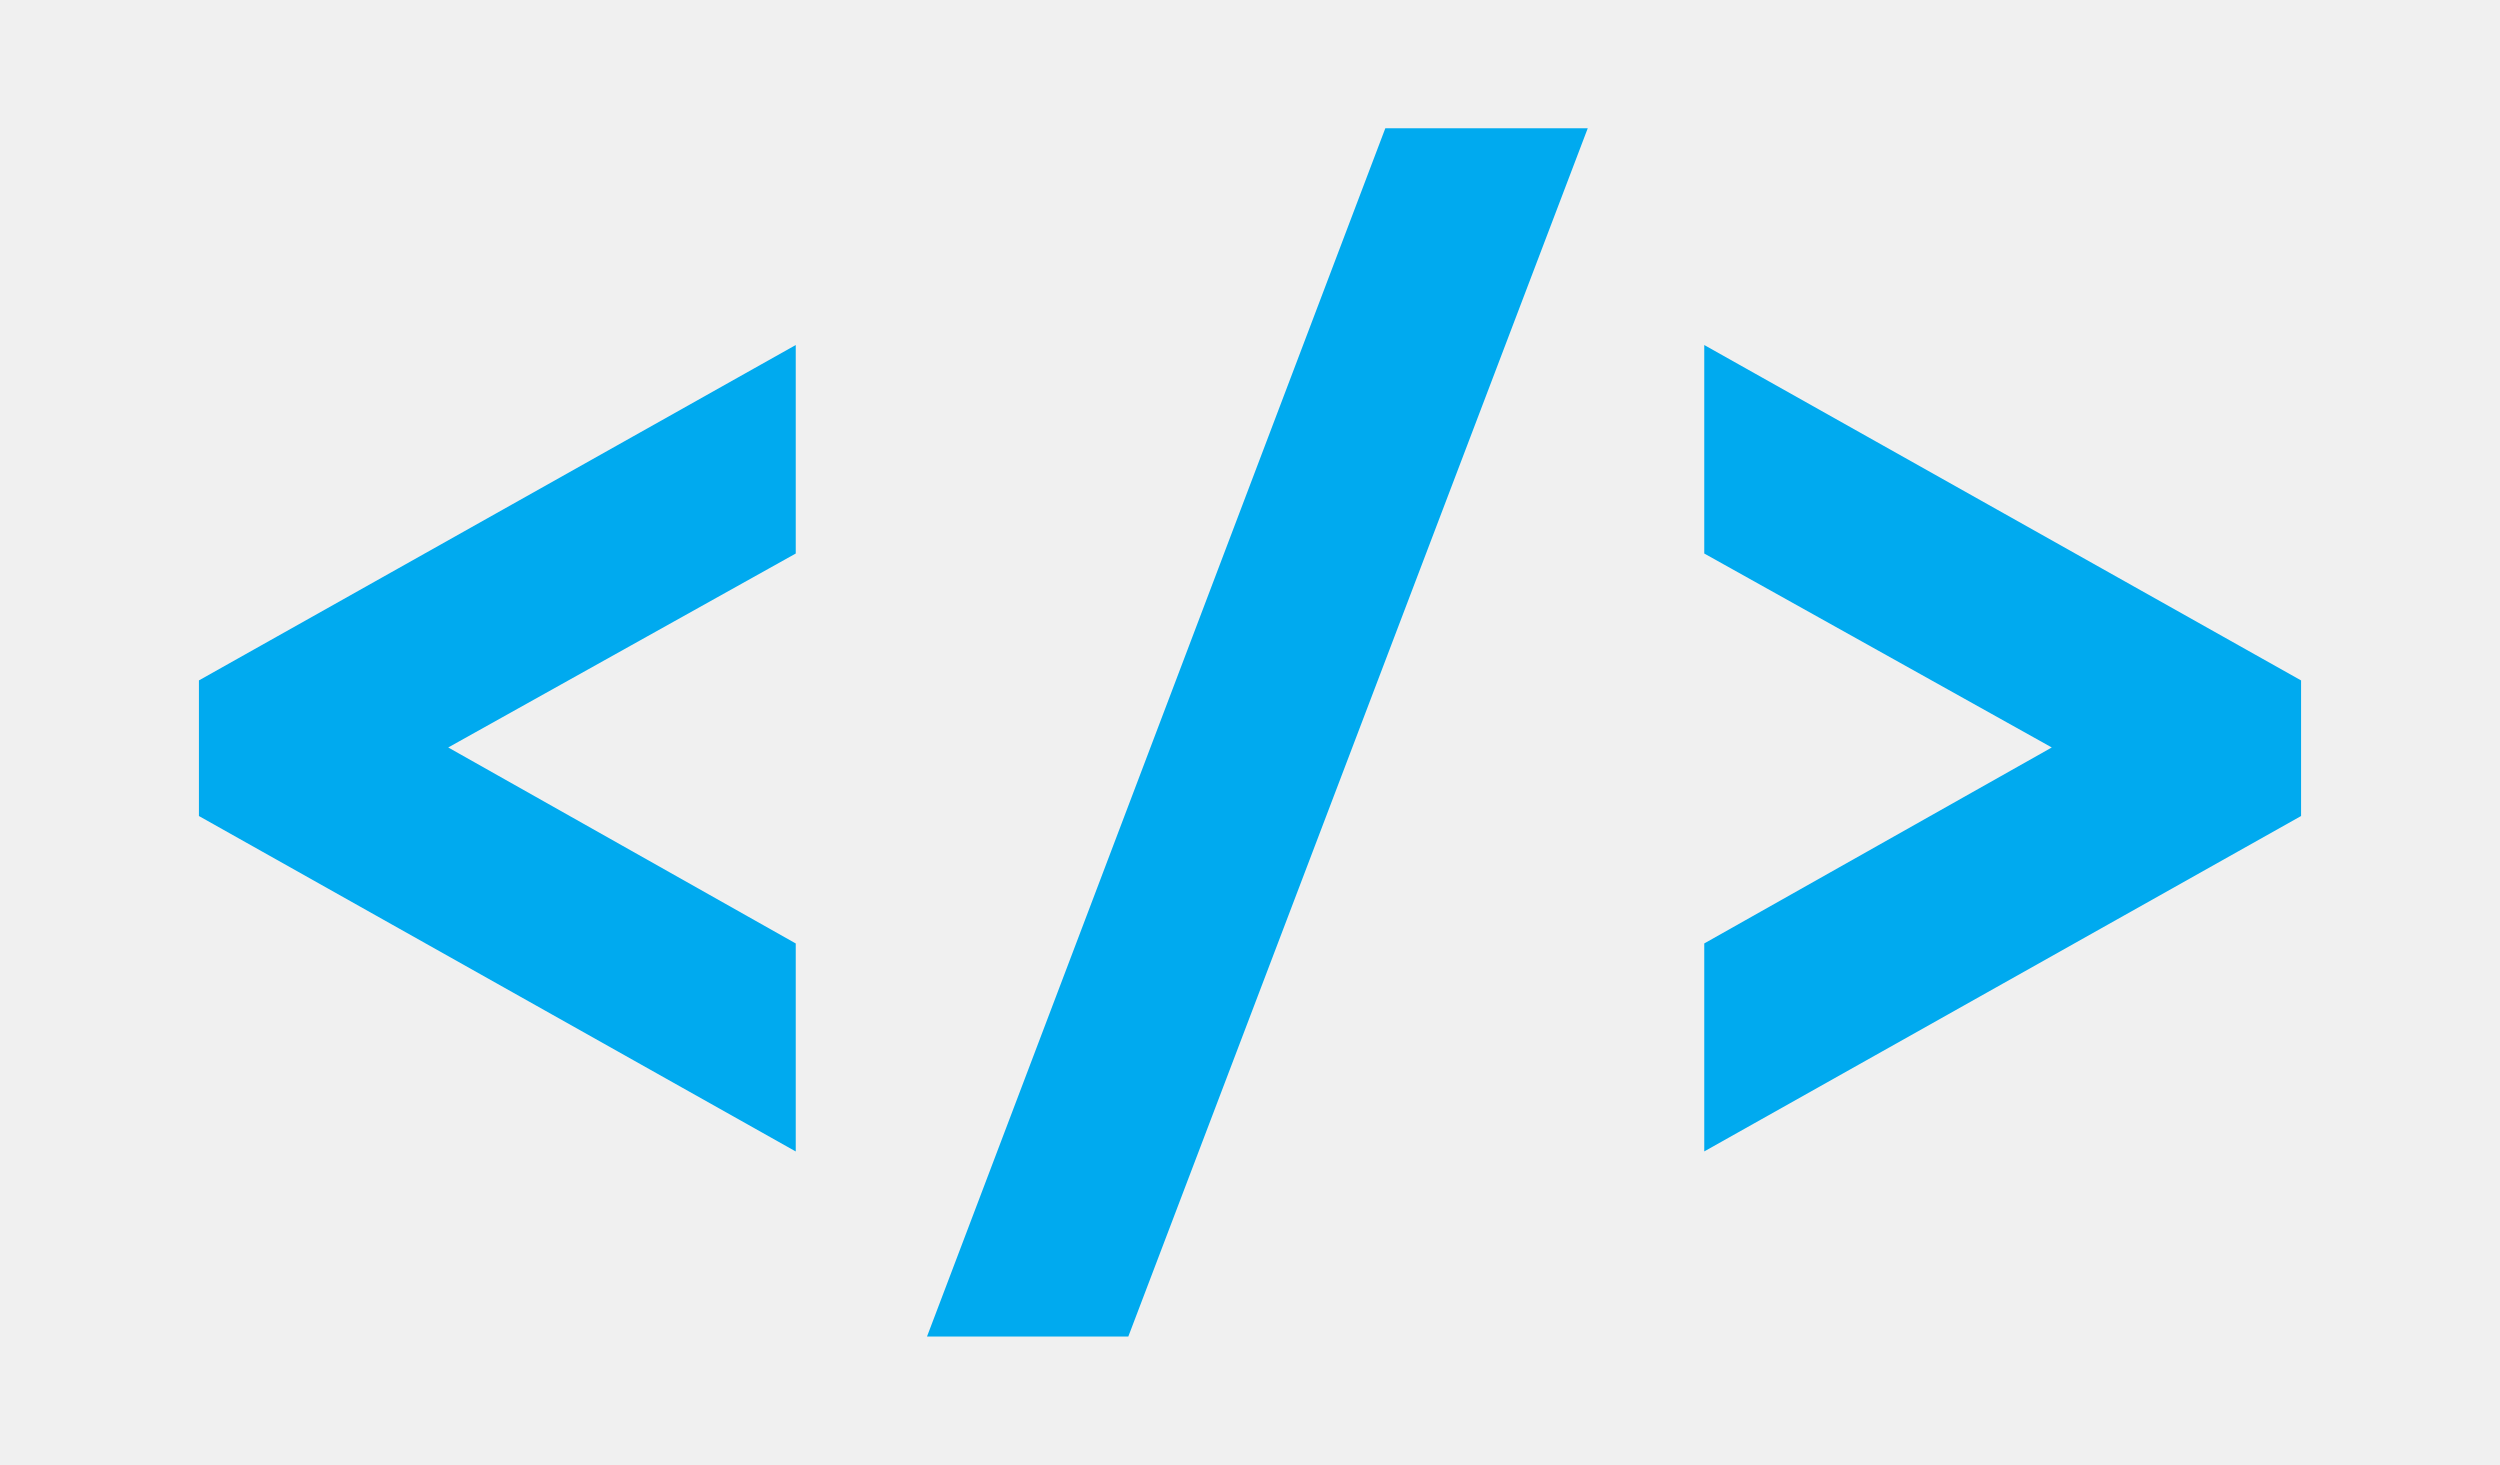
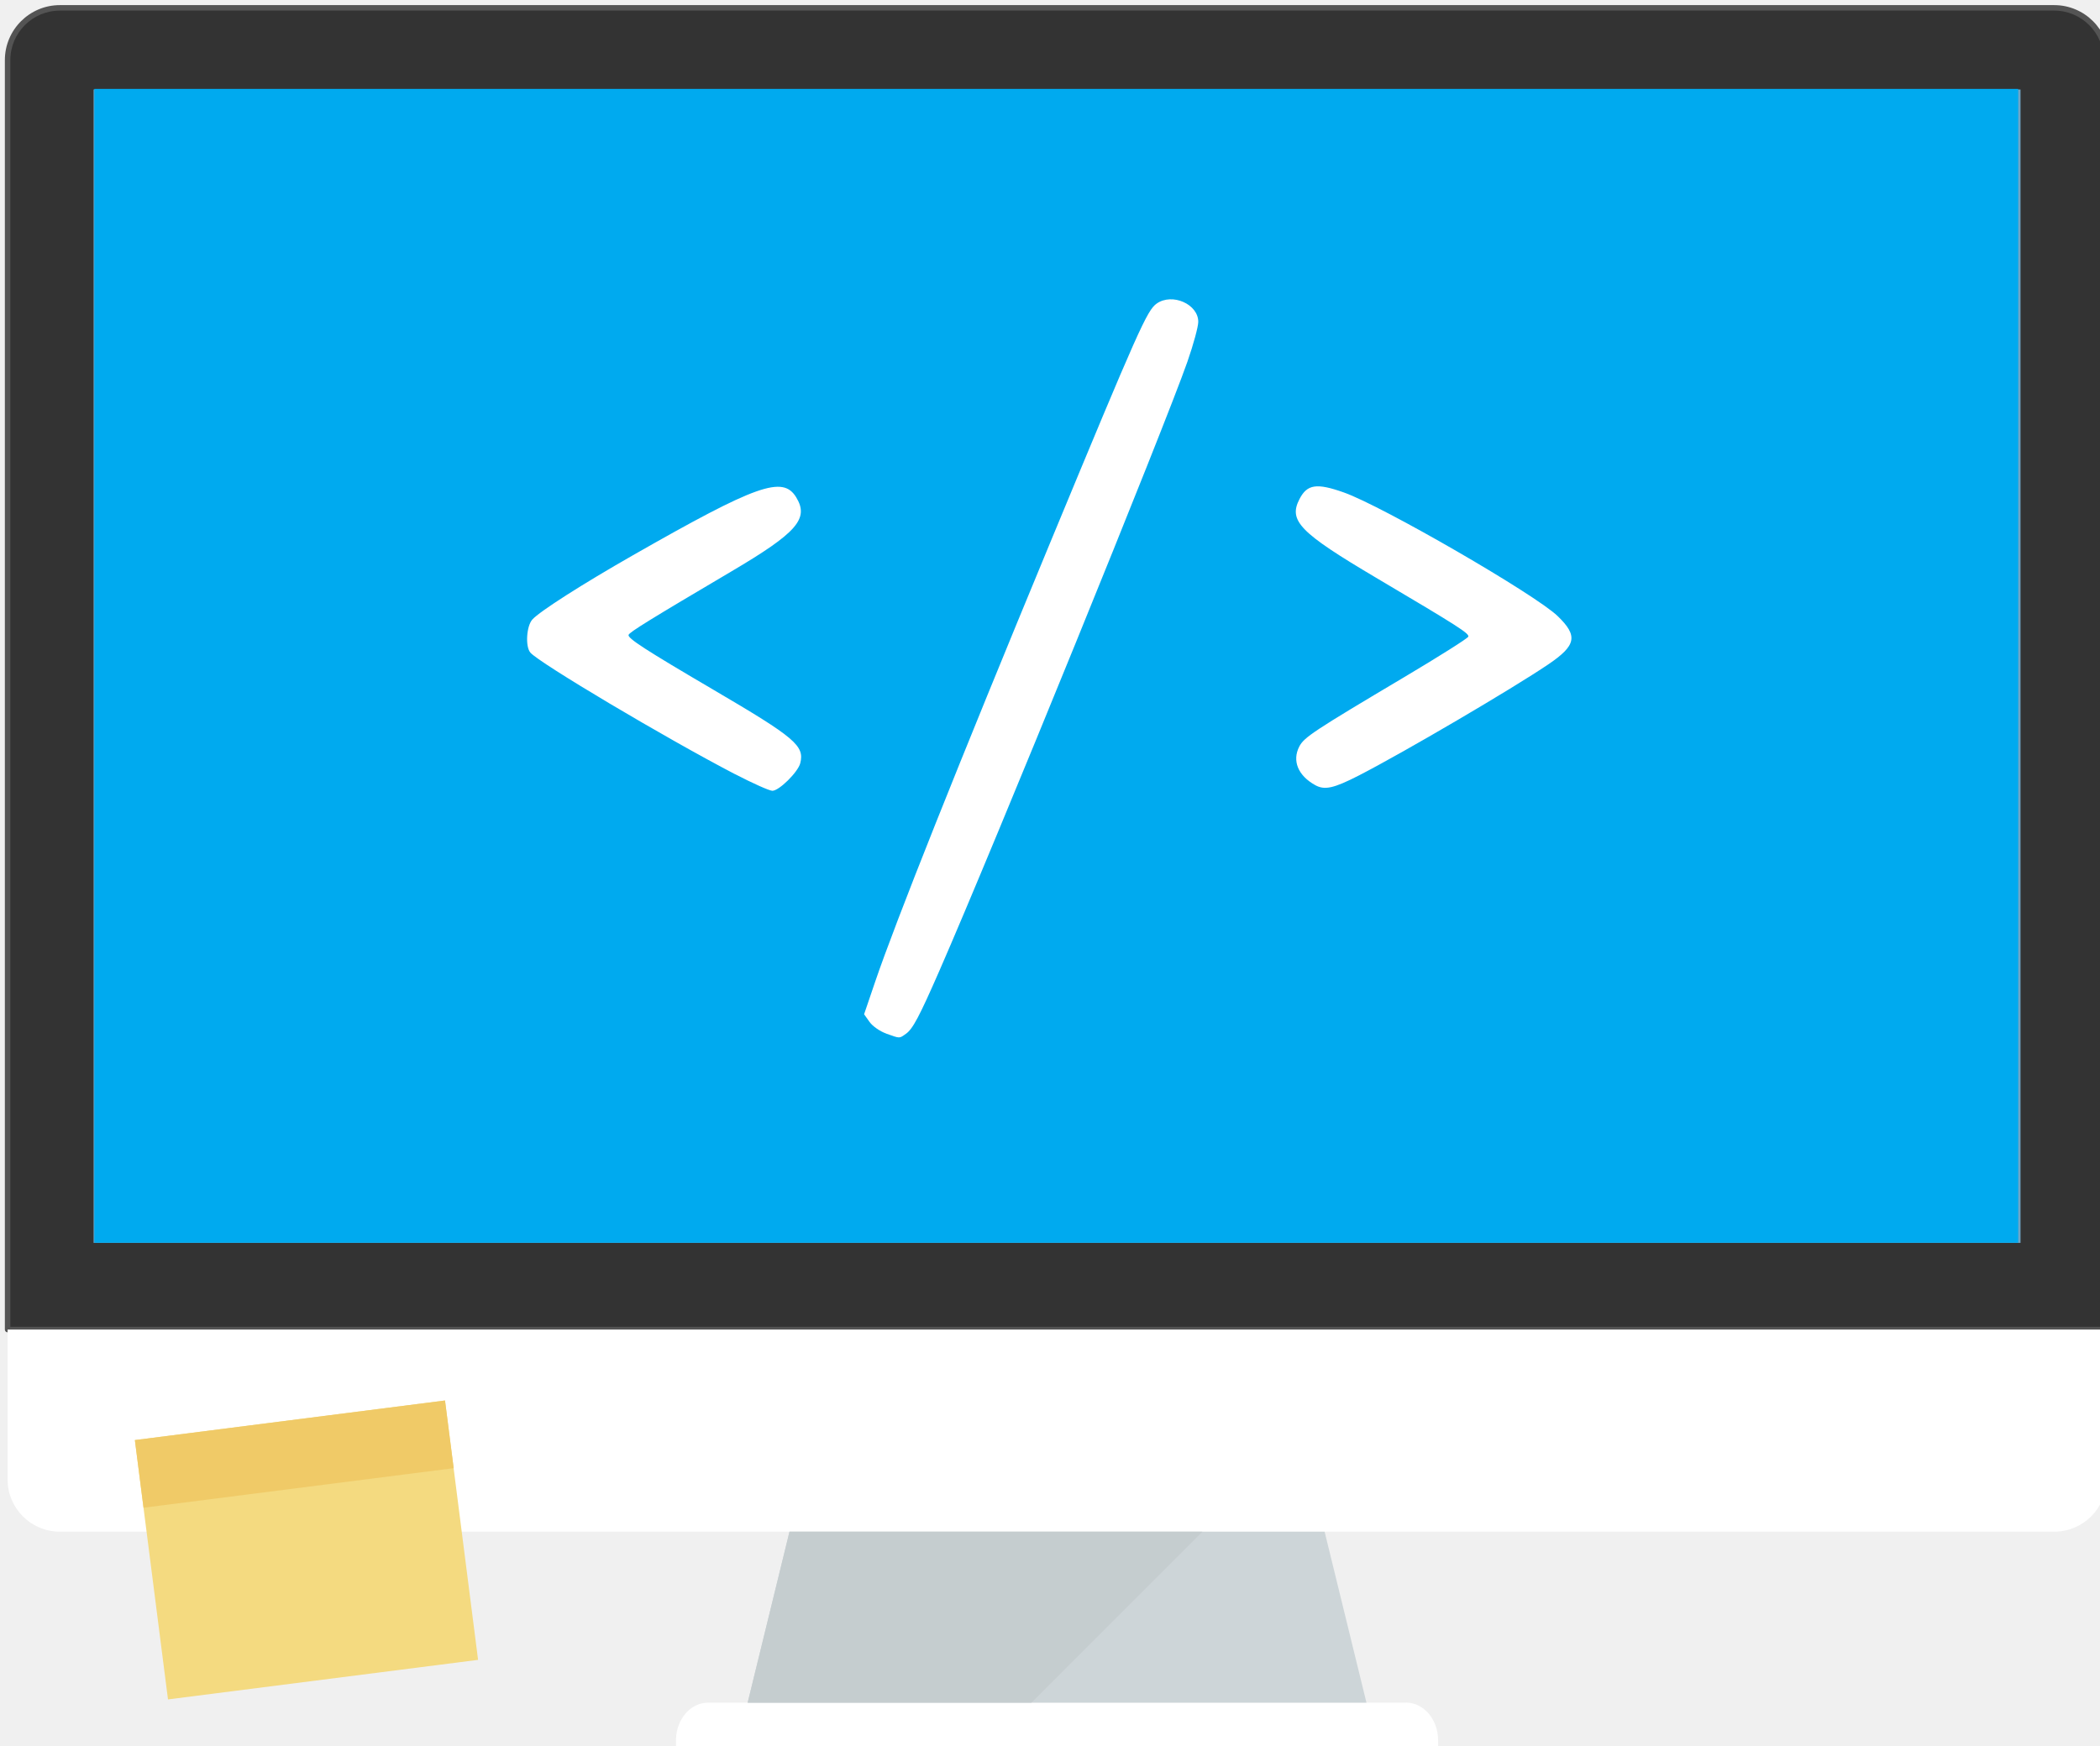
- <svg xmlns="http://www.w3.org/2000/svg" width="512" height="300" viewBox="0 0 512 300">
-   <path d="M283.713 26.273h41.457l-94.095 247.454H189.85l93.863-247.454zM471.26 167.12l-122.227 68.69v-42.594l71.17-40.135-71.17-39.72v-42.7l122.226 68.69v27.78zM40.74 139.347l122.228-68.69v42.704l-71.17 39.72 71.17 40.14v42.6L40.74 167.12v-27.774z" fill="#00aaef" />
+ <svg xmlns="http://www.w3.org/2000/svg" width="446.252" height="371.037">
+   <path d="M440.05 193.227c-.353.214-.222-2.658.3-6.397.516-3.727 3.147-13.49 3.35-13.653.2-.15.56.707.303 1.396-.255.692-.688 2.773-.437 2.87.263.103.624 1.487.393 1.955-.24.456-.2 2.3-.35 2.988-.15.688-1.29 3.01-1.2 3.715.096.72 1.326 2.91 1.036 3.2-.277.28-.828.76-.59.42.232-.34 1.075.505 1.233.823.144.313-.89 1.81-1.505 2.703-.63.903-2.678 3.51-2.84 3.427-.16-.095-.56-.3-.535-.587.02-.282.47-1.24.95-1.47.49-.23.23-1.61-.12-1.376" fill="#afd7a6" />
+   <path d="M442.393 192.07c-.126 0-.19.47.044.47.134.032.2-.44-.044-.47" fill="#c1e2de" />
+   <path d="M439.275 197.142c.17.09 2.243-2.554 2.87-3.46.625-.91 1.684-2.412 1.532-2.734-.13-.263-.717-.853-1.06-.853l.428-.377c.284-.287-.94-2.49-1.037-3.204-.093-.71 1.07-3.05 1.222-3.744.15-.692.125-2.544.372-3.016.23-.464-.125-1.853-.387-1.957-.26-.095.19-2.185.452-2.888.263-.7-.1-1.56-.296-1.41-.17.13-2.02 6.822-2.98 11.29-.21 1.12-.4 2.25-.58 3.37-.44 3.29-.54 5.715-.22 5.51.36-.23.62 1.153.11 1.398-.28.137-.55.524-.73.89-.02.29-.05.576-.06.874l.37.297" fill="#7ac286" />
+   <path d="M447.633 282.594V12.787c0-6.14-4.973-11.117-11.11-11.117H12.718c-6.146 0-11.105 4.977-11.105 11.117v269.807h446.02" fill="#333" />
+   <path d="M2.195 282.01H447.05V12.788c0-5.808-4.722-10.534-10.527-10.534H12.718c-5.803 0-10.523 4.726-10.523 10.534V282.01zm445.438 1.165H1.613c-.322 0-.58-.26-.58-.58V12.785c0-6.45 5.24-11.697 11.685-11.697h423.805c6.445 0 11.69 5.247 11.69 11.697v269.807c0 .32-.258.58-.58.58" fill="#545454" />
+   <path d="M298.777 361.888h-148.31c-3.76 0-6.818 3.59-6.818 8.005v3.006H305.6v-3.01c0-4.42-3.063-8.01-6.823-8.01M1.613 282.59v31.867c0 6.12 4.96 11.09 11.105 11.09h423.805c6.137 0 11.11-4.97 11.11-11.1v-31.86H1.613" fill="#fff" />
+   <path d="M19.885 264.167h409.48V19.02H19.885v245.147z" fill="#70a5c5" />
+   <path d="M290.373 361.888c-2.966-12.116-5.925-24.225-8.89-36.336H167.768c-2.96 12.11-5.924 24.22-8.888 36.336h131.49" fill="#cdd5d8" />
+   <path d="M158.882 361.888h60.293l36.334-36.336h-87.74c-2.96 12.11-5.93 24.22-8.89 36.336" fill="#c5cdcf" />
+   <path d="M101.607 352.793l-65.908 8.41-7.04-55.12 65.9-8.414 7.034 55.12" fill="#f4da80" />
+   <path d="M96.41 312.05l-65.91 8.41-1.836-14.377 65.906-8.414 1.84 14.38" fill="#f0ca67" />
+   <path d="M20.045 264.146h408.827V18.894H20.045v245.252z" fill="#00aaef" />
+   <path d="M156.135 164.52c-14.684-7.643-41.665-23.683-43.447-25.83-1.086-1.31-.815-5.627.44-7.02 1.564-1.735 10.593-7.502 21.408-13.674 26.29-15.004 31.812-16.964 34.657-12.297 2.777 4.55.193 7.51-13.75 15.74-17.29 10.21-21.676 12.92-21.87 13.502-.24.715 3.6 3.2 18 11.646 17.41 10.212 19.417 11.907 18.483 15.63-.473 1.88-4.497 5.86-5.928 5.86-.622 0-4.22-1.607-7.993-3.57zm32.172 55.152c-1.324-.468-2.88-1.555-3.527-2.466l-1.16-1.628 2.33-6.846c4.36-12.82 17.544-45.906 37.23-93.428 18.815-45.414 20.57-49.35 22.63-50.793 3.297-2.3 8.823.13 8.823 3.89 0 1.03-1.037 4.84-2.304 8.47-4.83 13.81-41.05 102.8-52.67 129.37-4.31 9.86-5.7 12.47-7.15 13.49-1.46 1.02-1.18 1.027-4.21-.05zm91.183-52.792c-3.652-2.02-4.957-5.18-3.39-8.21 1.016-1.963 3.004-3.278 22.338-14.77 7.35-4.367 13.458-8.226 13.574-8.575.23-.69-1.98-2.103-19.607-12.536-16.226-9.61-18.65-12.1-16.26-16.72 1.626-3.15 3.64-3.45 9.424-1.4 8.17 2.88 40.72 21.7 45.45 26.29 4.34 4.2 3.95 6.21-1.99 10.24-7.64 5.18-30.67 18.69-40.24 23.61-5.37 2.75-7.29 3.18-9.3 2.07z" fill="#fff" />
</svg>
